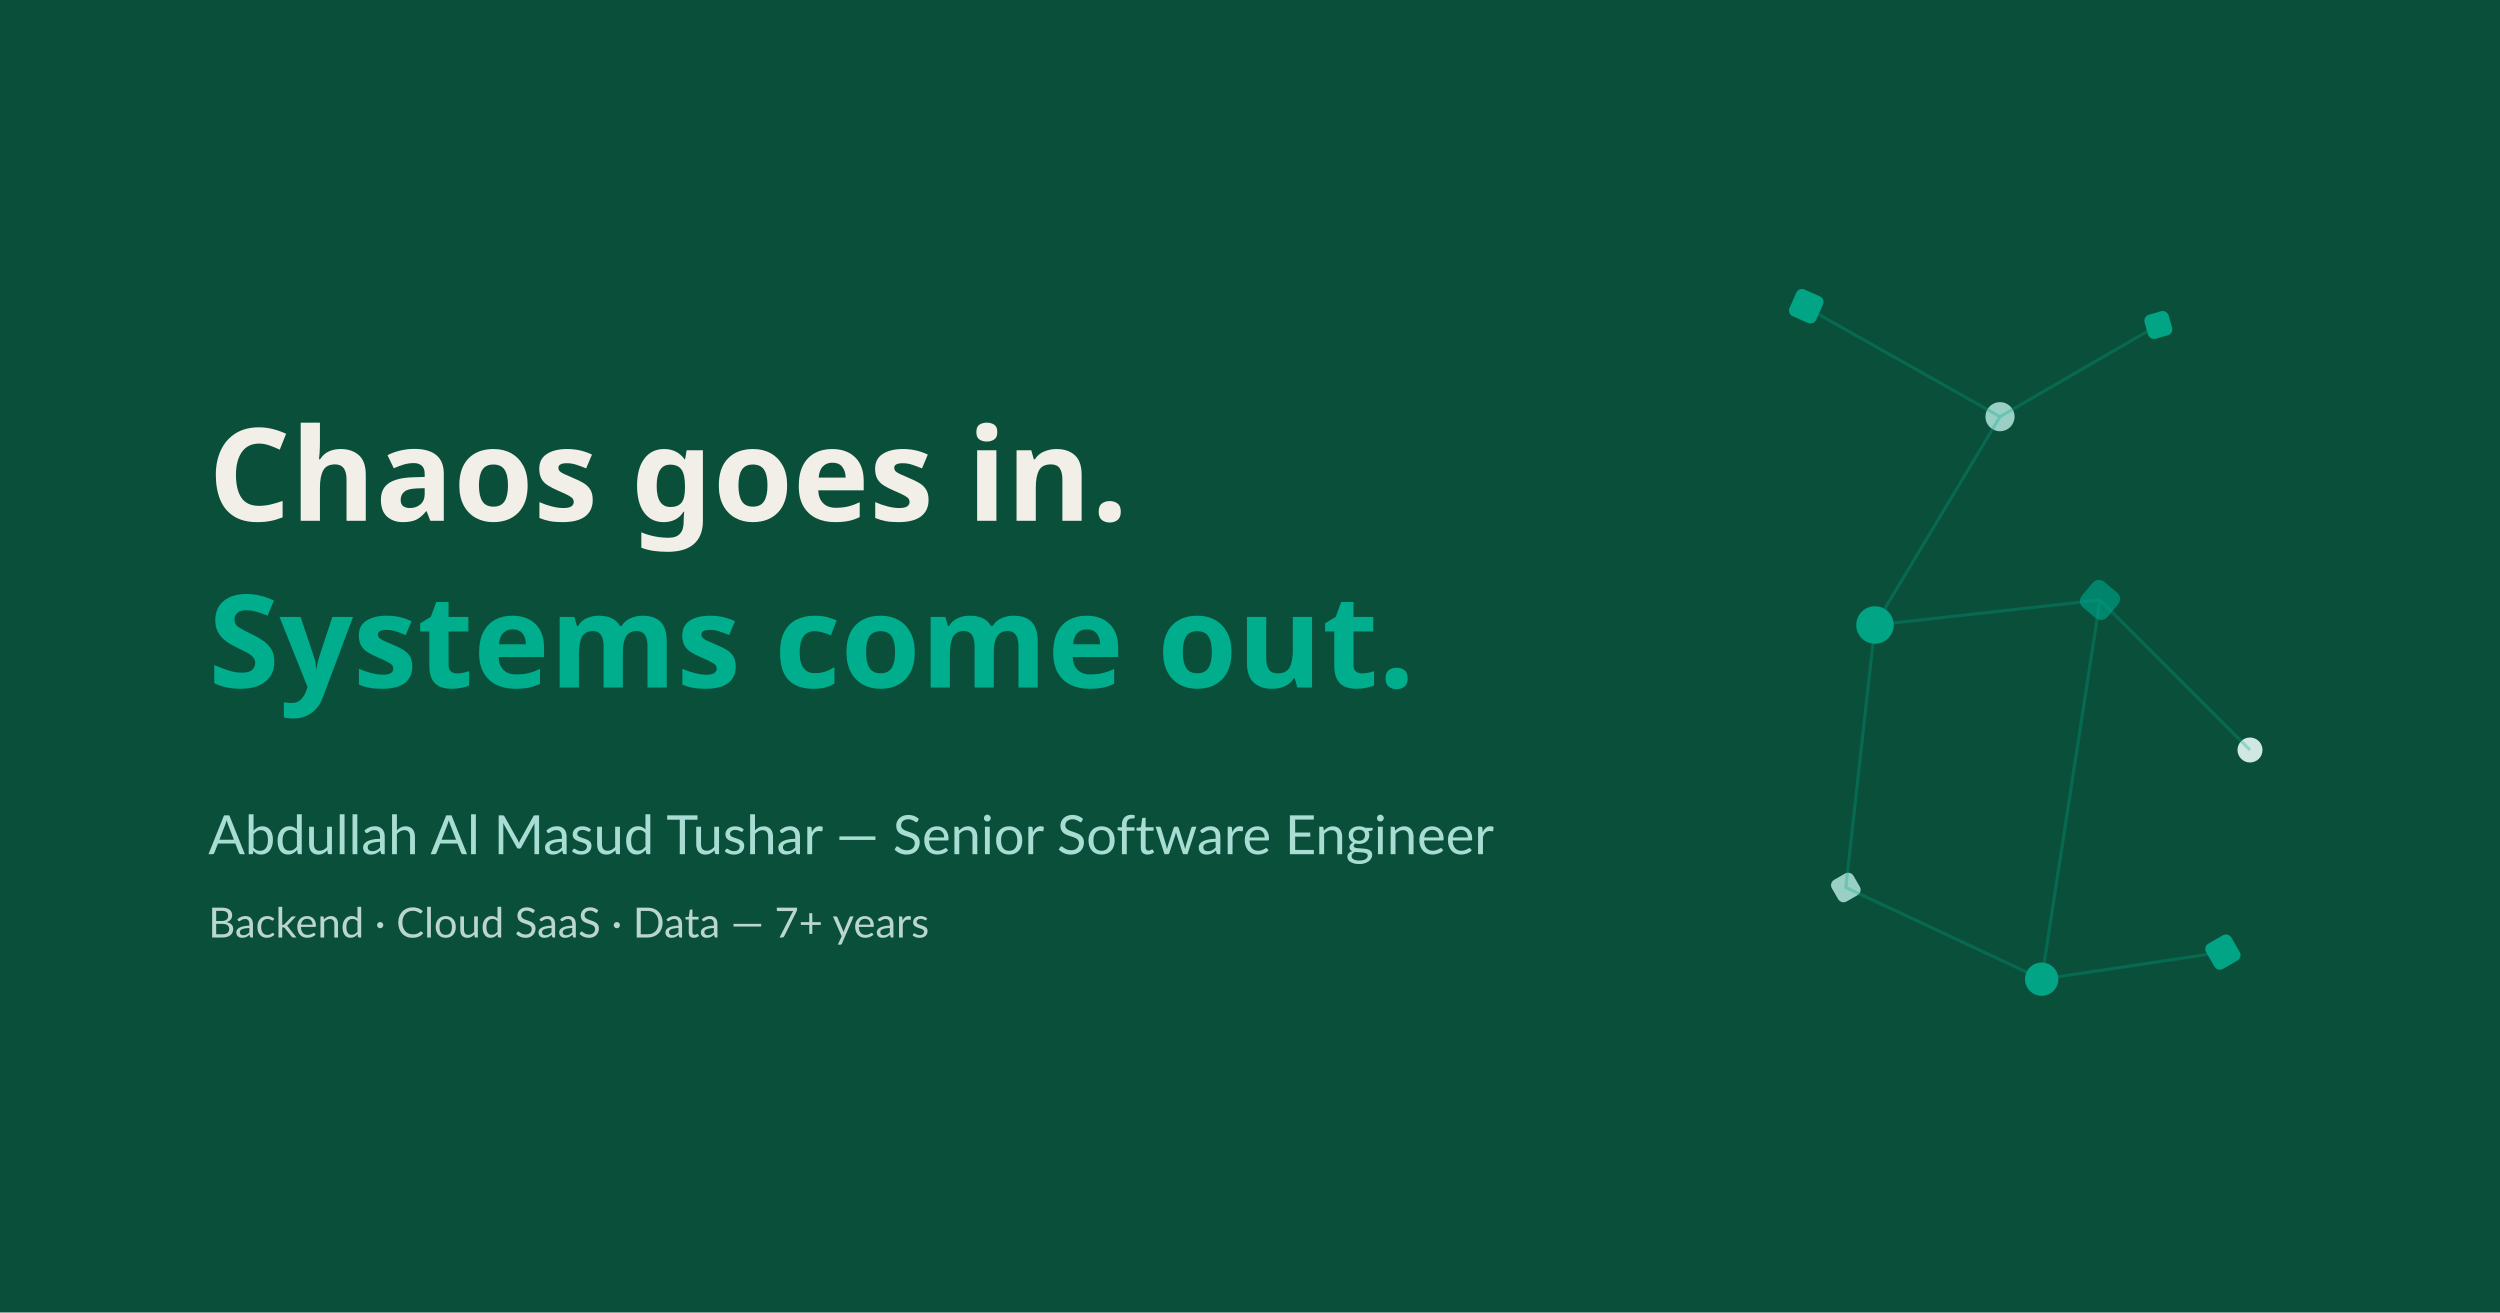
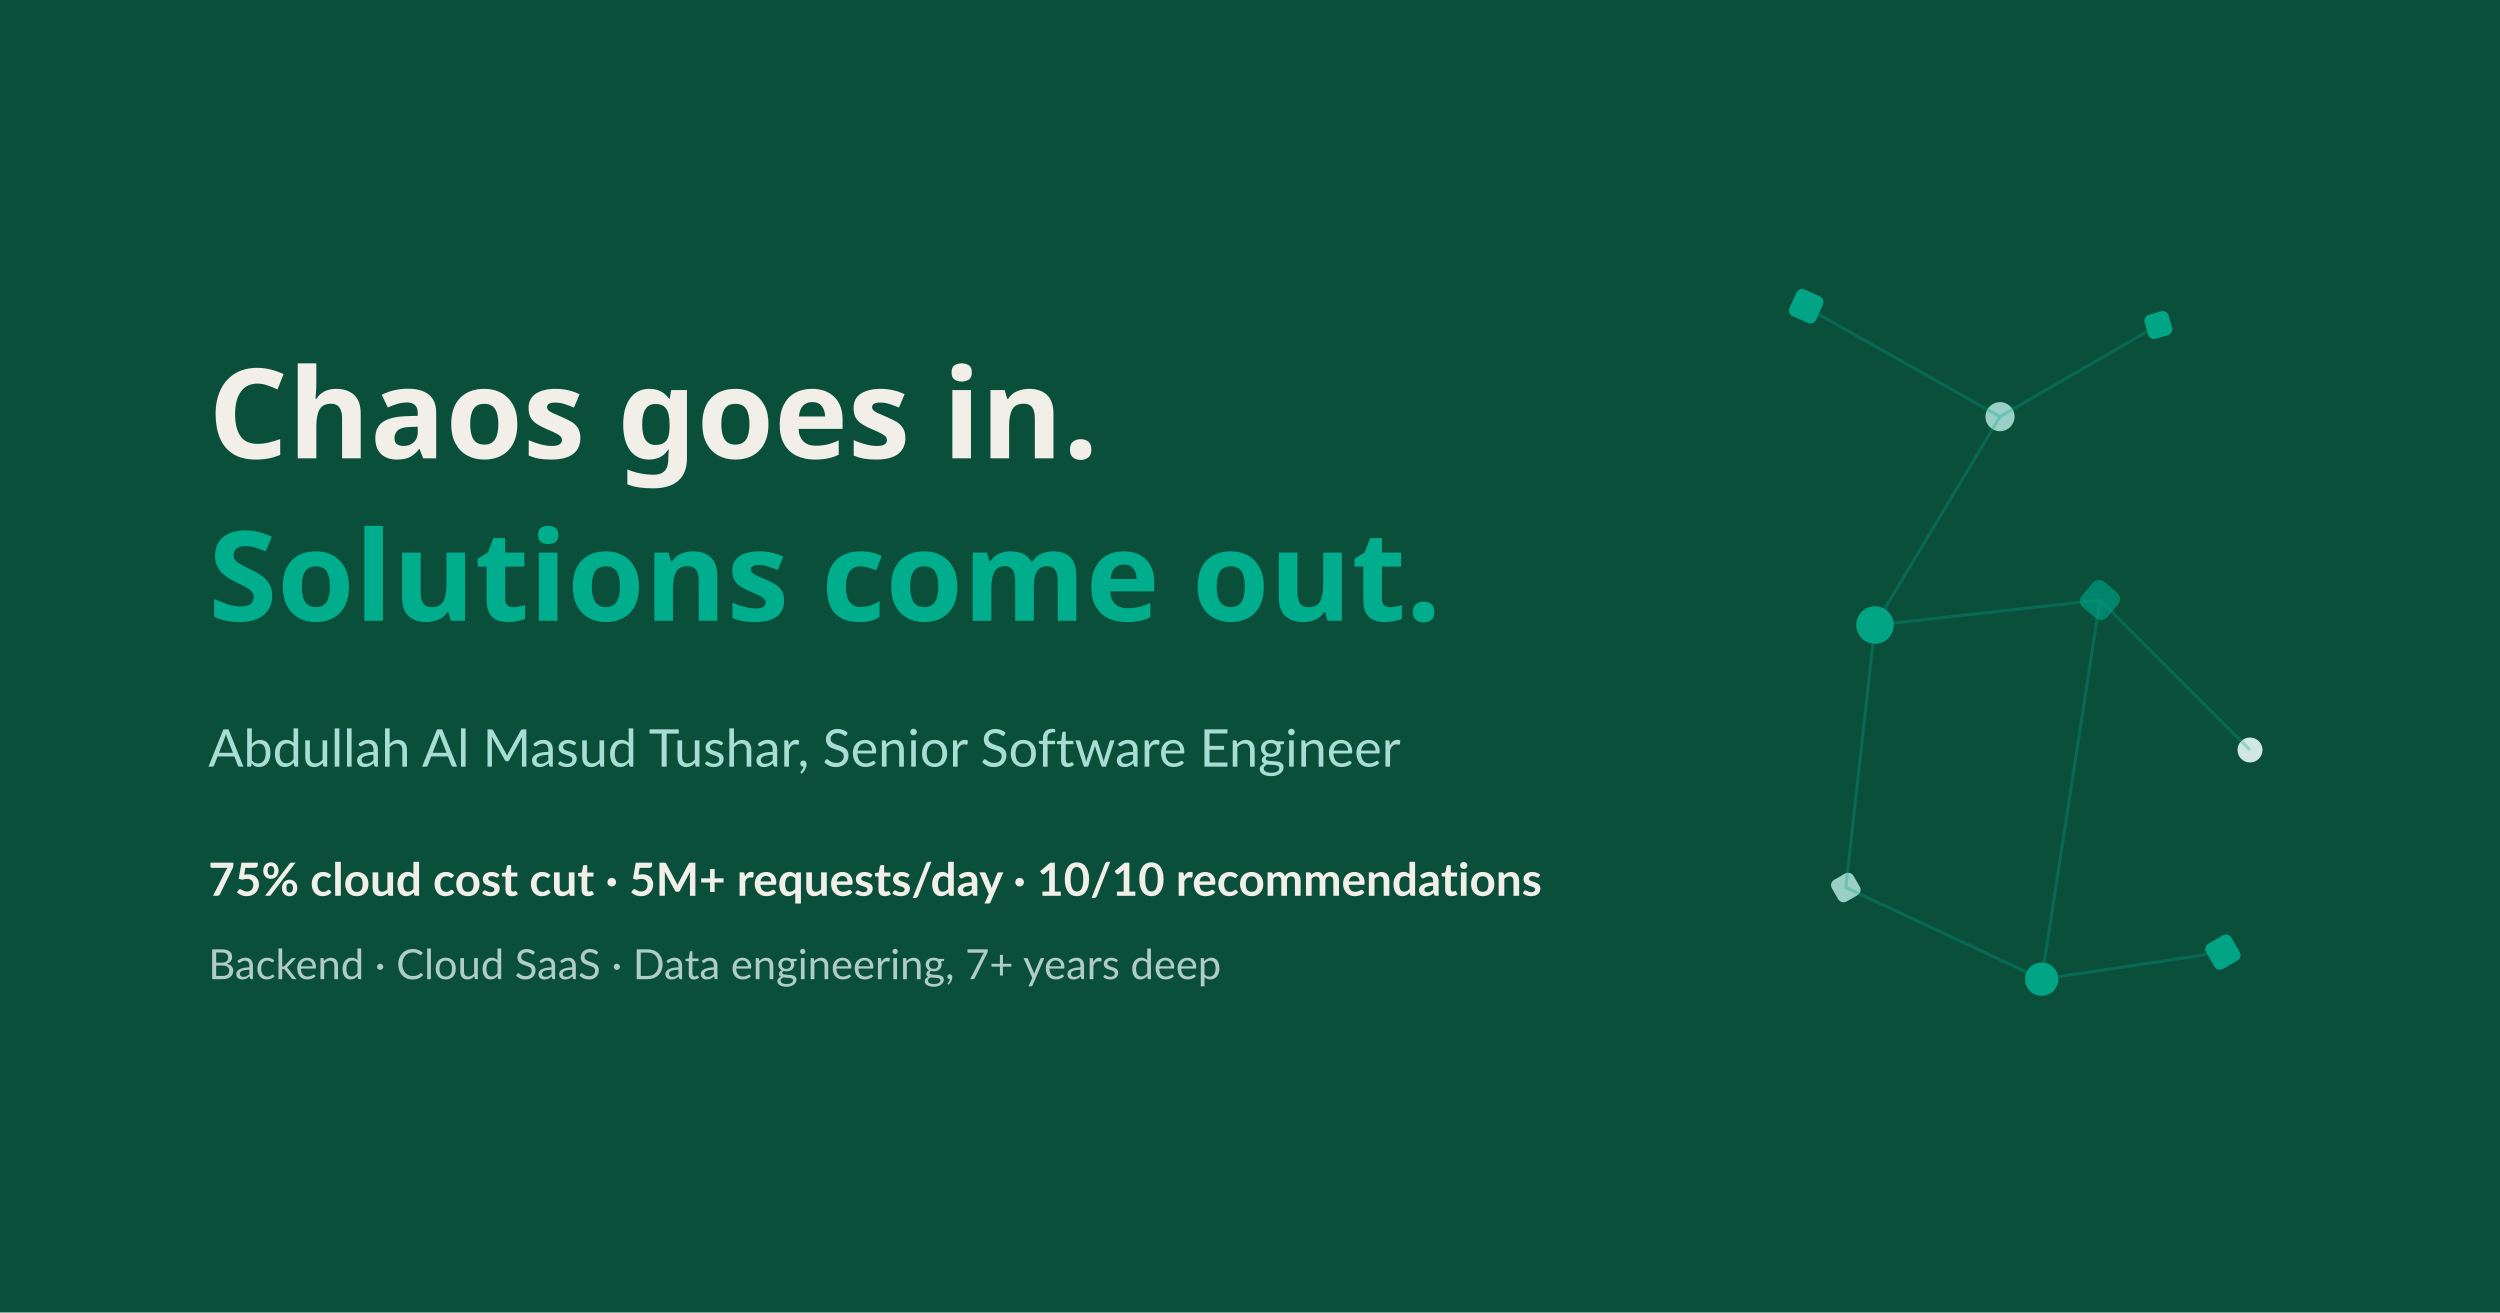
<svg xmlns="http://www.w3.org/2000/svg" viewBox="0 0 1200 630">
  <rect width="1200" height="630" fill="#0A4F3A" />
  <g opacity="0.9">
    <rect x="860" y="140" width="14" height="14" rx="3" fill="#00AE8D" transform="rotate(24 867 147)" />
    <circle cx="960" cy="200" r="7" fill="#A8DDD4" />
    <rect x="1030" y="150" width="12" height="12" rx="3" fill="#00AE8D" transform="rotate(-16 1036 156)" />
    <circle cx="900" cy="300" r="9" fill="#00AE8D" />
    <rect x="1000" y="280" width="16" height="16" rx="4" fill="#008A71" transform="rotate(40 1008 288)" />
    <circle cx="1080" cy="360" r="6" fill="#E6F7F4" />
    <rect x="880" y="420" width="12" height="12" rx="3" fill="#A8DDD4" transform="rotate(60 886 426)" />
    <circle cx="980" cy="470" r="8" fill="#00AE8D" />
    <rect x="1060" y="450" width="14" height="14" rx="3" fill="#00AE8D" transform="rotate(-30 1067 457)" />
    <path d="M866 147 L960 200 L1036 156 M960 200 L900 300 L1008 288 L1080 360 M900 300 L886 426 L980 470 L1067 457 M1008 288 L980 470" stroke="#00AE8D" stroke-opacity="0.3" stroke-width="1.5" fill="none" />
  </g>
-   <text x="100" y="250" font-family="Poppins, Trebuchet MS, Verdana, sans-serif" font-weight="700" font-size="62" fill="#F1EFE8">Chaos goes in.</text>
-   <text x="100" y="330" font-family="Poppins, Trebuchet MS, Verdana, sans-serif" font-weight="700" font-size="62" fill="#00AE8D">Systems come out.</text>
-   <text x="100" y="410" font-family="Lato, Arial, sans-serif" font-size="26" fill="#A8DDD4">Abdullah Al Masud Tushar — Senior Software Engineer</text>
-   <text x="100" y="450" font-family="Lato, Arial, sans-serif" font-size="20" fill="#E6F7F4" opacity="0.8">Backend · Cloud SaaS · Data — 7+ years</text>
+   <text x="100" y="220" font-family="Poppins, Trebuchet MS, Verdana, sans-serif" font-weight="700" font-size="60" fill="#F1EFE8">Chaos goes in.</text>
+   <text x="100" y="298" font-family="Poppins, Trebuchet MS, Verdana, sans-serif" font-weight="700" font-size="60" fill="#00AE8D">Solutions come out.</text>
+   <text x="100" y="368" font-family="Lato, Arial, sans-serif" font-size="25" fill="#A8DDD4">Abdullah Al Masud Tushar, Senior Software Engineer</text>
+   <text x="100" y="430" font-family="Lato, Arial, sans-serif" font-weight="700" font-size="22" fill="#F1EFE8">75% cloud cost cut · 5M+ requests/day · 10/10 recommendations</text>
+   <text x="100" y="470" font-family="Lato, Arial, sans-serif" font-size="20" fill="#E6F7F4" opacity="0.75">Backend · Cloud SaaS · Data engineering, 7+ years deep</text>
</svg>
